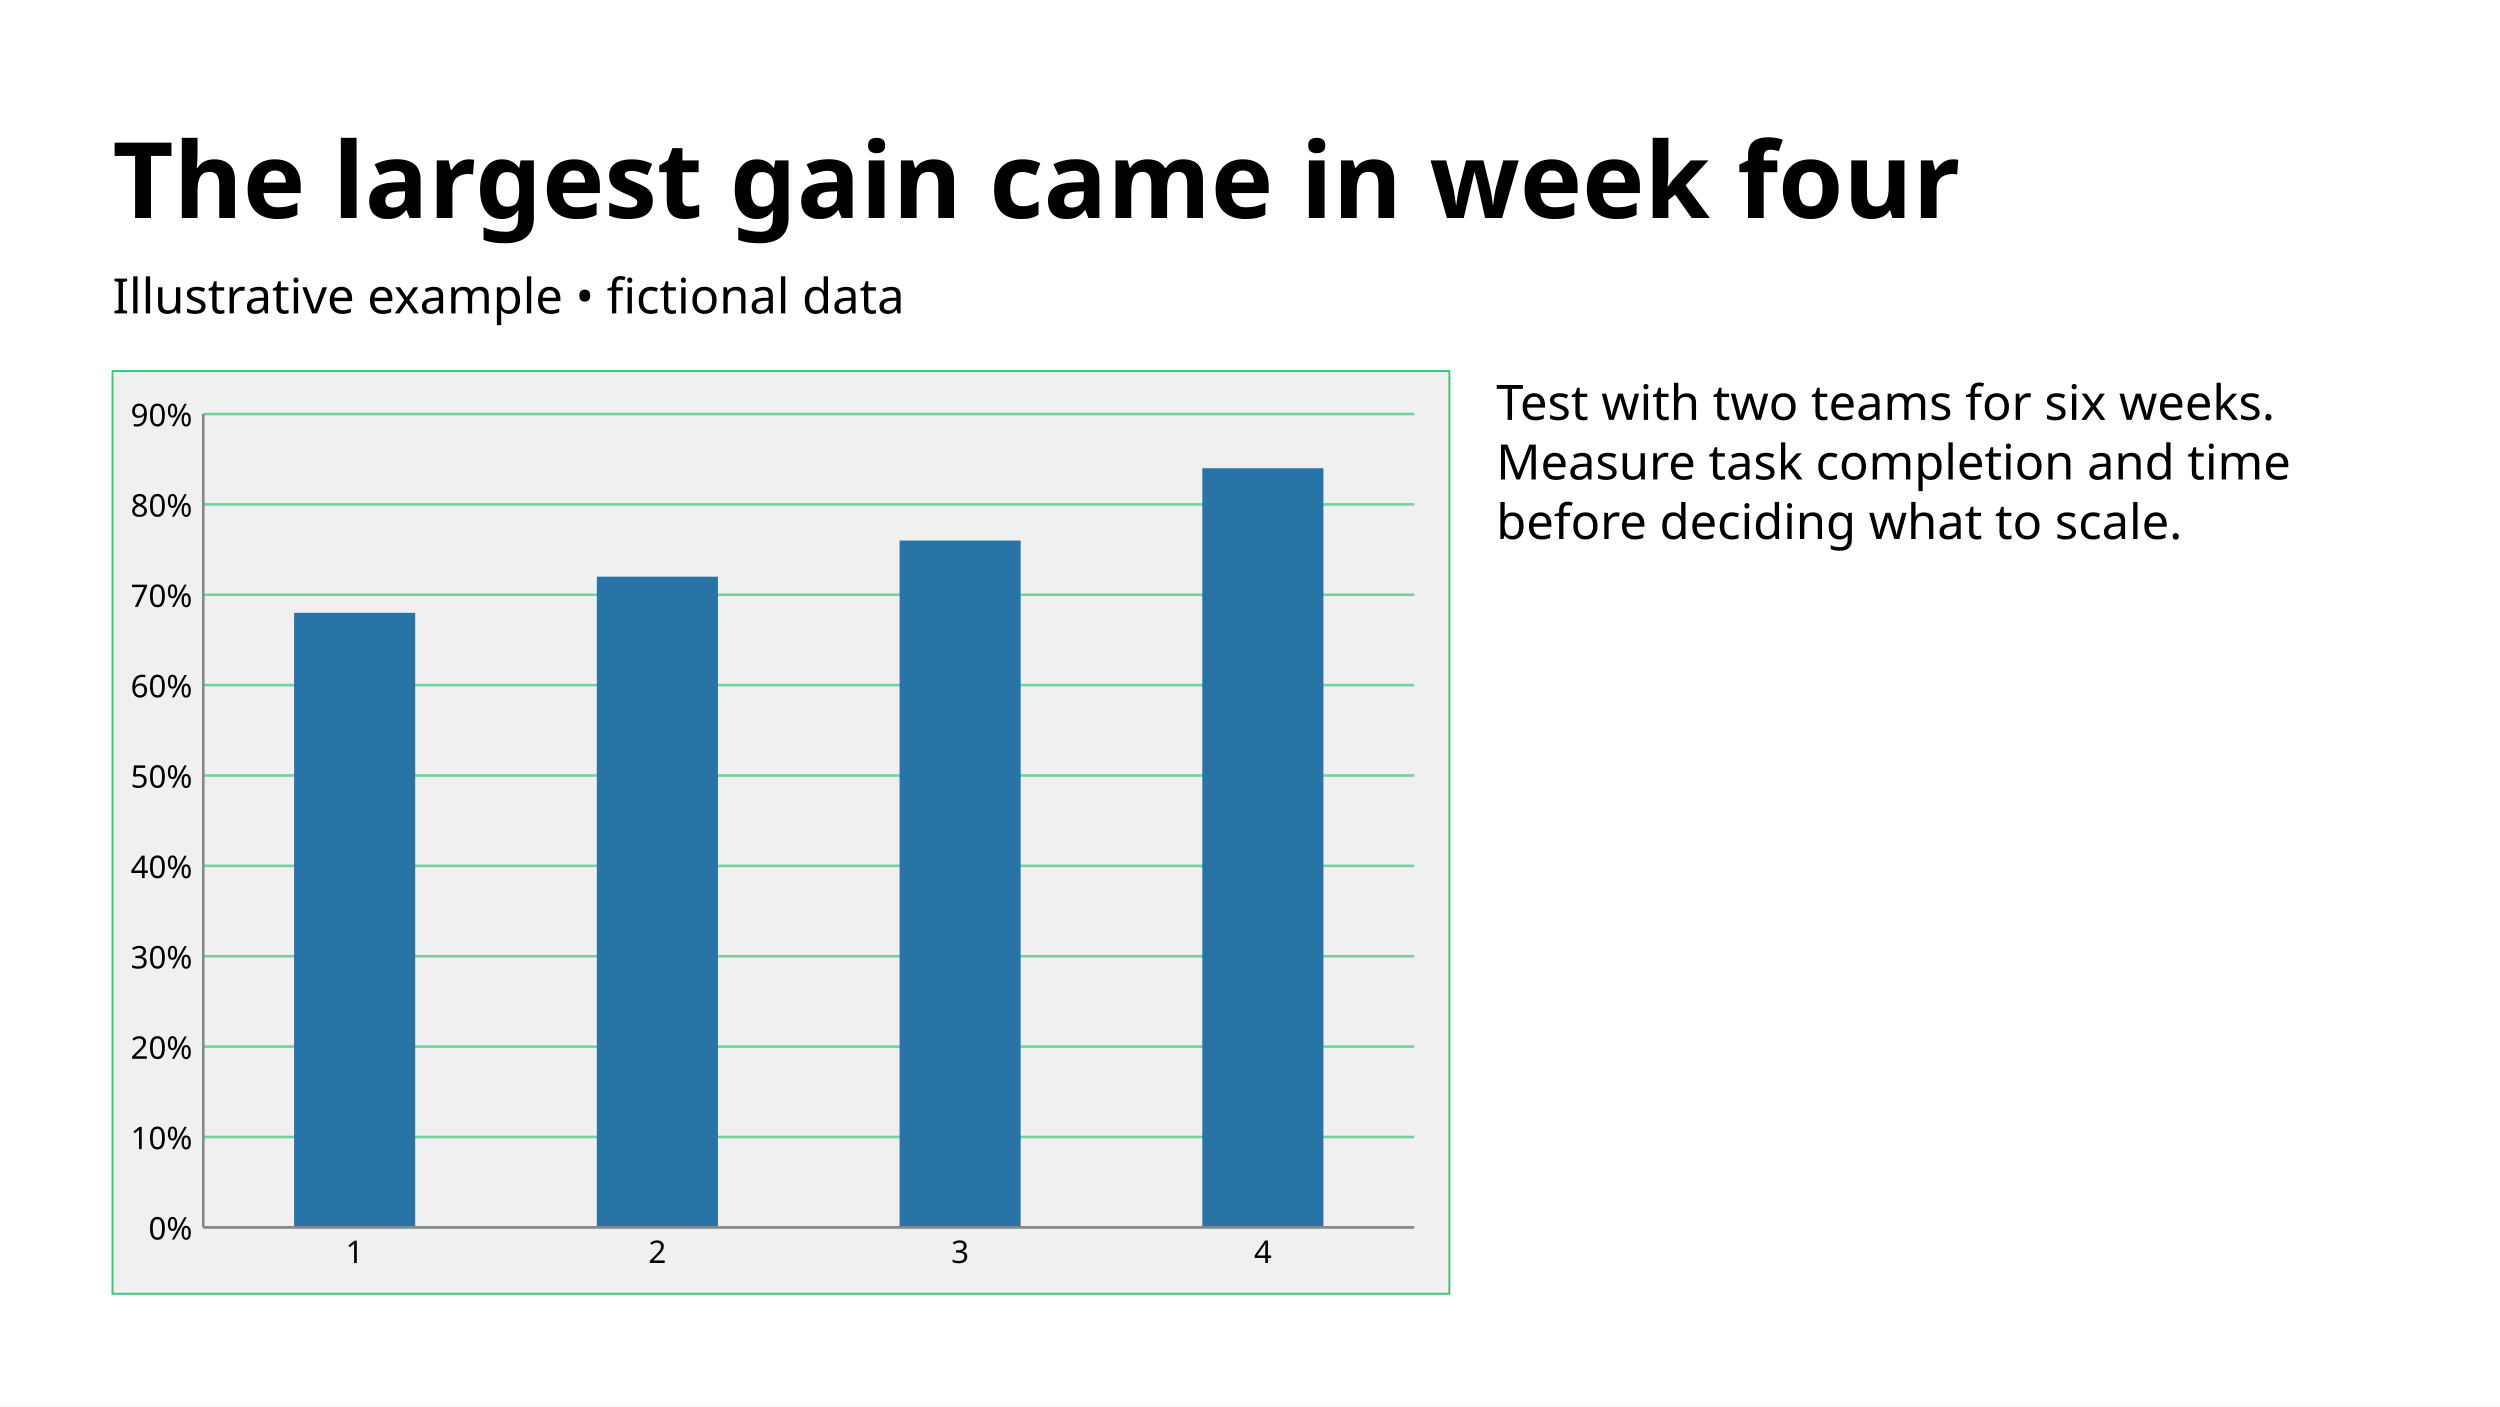
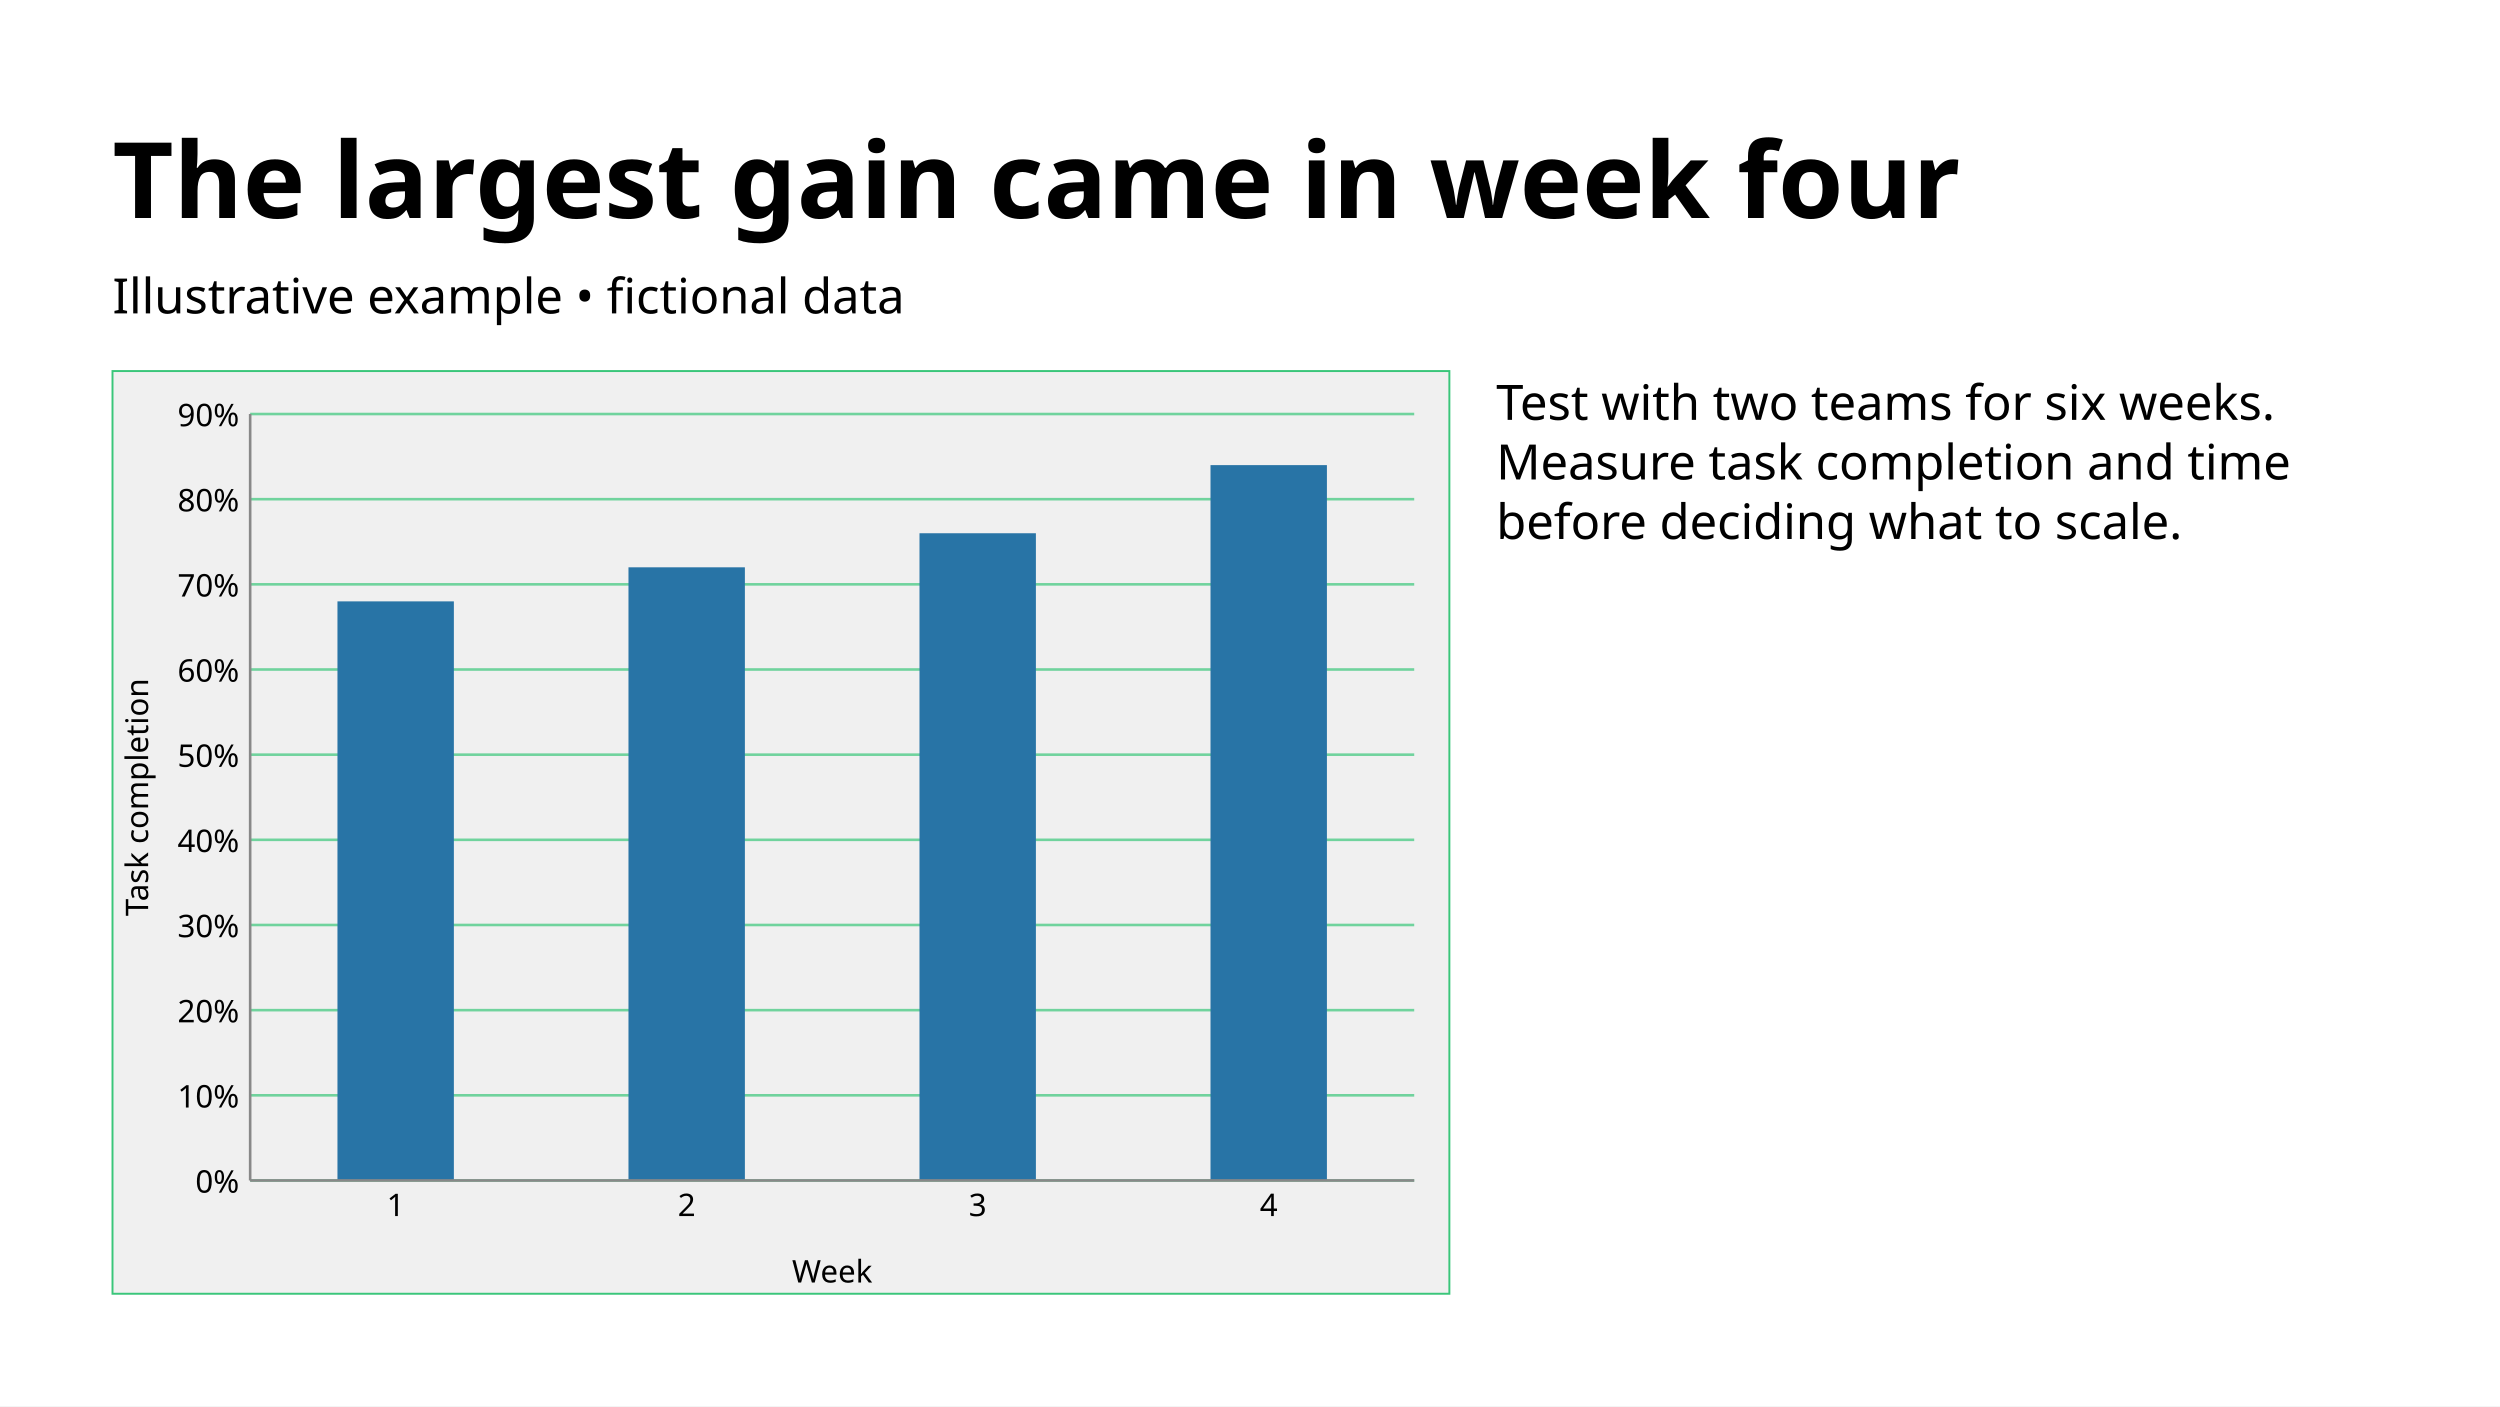
<svg xmlns="http://www.w3.org/2000/svg" aria-label="The largest gain came in week four" aria-roledescription="slide" height="720" role="group" viewBox="0 0 1280 720" width="1280">
  <rect aria-hidden="true" fill="#FFFFFF" height="720" opacity="1" width="1280" x="0" y="0" />
  <g>
    <text fill="#000000" font-family="Aptos Display, sans-serif" font-size="54" font-weight="700" style="white-space:pre" text-anchor="start" x="57.6" xml:space="preserve" y="111.6">The largest gain came in week four</text>
  </g>
  <g>
    <text fill="#000000" font-family="Aptos, sans-serif" font-size="25" font-weight="400" style="white-space:pre" text-anchor="start" x="57.6" xml:space="preserve" y="160.48">Illustrative example • fictional data</text>
  </g>
  <g>
    <rect fill="#F0F0F0" height="472.42" stroke="#3AC67A" stroke-width="1" width="684.48" x="57.6" y="189.98" />
    <g>
-       <text fill="#000000" font-family="Aptos, sans-serif" font-size="16" font-weight="400" style="white-space:pre" text-anchor="middle" x="181.58" xml:space="preserve" y="646.64">1</text>
+       <text fill="#000000" font-family="Aptos, sans-serif" font-size="16" font-weight="400" style="white-space:pre" text-anchor="middle" x="202.58" xml:space="preserve" y="622.64">1</text>
    </g>
    <g>
-       <text fill="#000000" font-family="Aptos, sans-serif" font-size="16" font-weight="400" style="white-space:pre" text-anchor="middle" x="336.58" xml:space="preserve" y="646.64">2</text>
+       <text fill="#000000" font-family="Aptos, sans-serif" font-size="16" font-weight="400" style="white-space:pre" text-anchor="middle" x="351.58" xml:space="preserve" y="622.64">2</text>
    </g>
    <g>
-       <text fill="#000000" font-family="Aptos, sans-serif" font-size="16" font-weight="400" style="white-space:pre" text-anchor="middle" x="491.58" xml:space="preserve" y="646.64">3</text>
+       <text fill="#000000" font-family="Aptos, sans-serif" font-size="16" font-weight="400" style="white-space:pre" text-anchor="middle" x="500.58" xml:space="preserve" y="622.64">3</text>
    </g>
    <g>
-       <text fill="#000000" font-family="Aptos, sans-serif" font-size="16" font-weight="400" style="white-space:pre" text-anchor="middle" x="646.58" xml:space="preserve" y="646.64">4</text>
+       <text fill="#000000" font-family="Aptos, sans-serif" font-size="16" font-weight="400" style="white-space:pre" text-anchor="middle" x="649.58" xml:space="preserve" y="622.64">4</text>
    </g>
-     <line stroke="#3AC67A" stroke-opacity="0.7" stroke-width="1.333" x1="104.08" x2="724.08" y1="628.4" y2="628.4" />
+     <line stroke="#3AC67A" stroke-opacity="0.7" stroke-width="1.333" x1="128.08" x2="724.08" y1="604.4" y2="604.4" />
    <g>
-       <text fill="#000000" font-family="Aptos, sans-serif" font-size="16" font-weight="400" style="white-space:pre" text-anchor="end" x="98.48" xml:space="preserve" y="634.64">0%</text>
+       <text fill="#000000" font-family="Aptos, sans-serif" font-size="16" font-weight="400" style="white-space:pre" text-anchor="end" x="122.48" xml:space="preserve" y="610.64">0%</text>
    </g>
-     <line stroke="#3AC67A" stroke-opacity="0.7" stroke-width="1.333" x1="104.08" x2="724.08" y1="582.131" y2="582.131" />
+     <line stroke="#3AC67A" stroke-opacity="0.7" stroke-width="1.333" x1="128.08" x2="724.08" y1="560.798" y2="560.798" />
    <g>
-       <text fill="#000000" font-family="Aptos, sans-serif" font-size="16" font-weight="400" style="white-space:pre" text-anchor="end" x="98.48" xml:space="preserve" y="588.371">10%</text>
+       <text fill="#000000" font-family="Aptos, sans-serif" font-size="16" font-weight="400" style="white-space:pre" text-anchor="end" x="122.48" xml:space="preserve" y="567.038">10%</text>
    </g>
-     <line stroke="#3AC67A" stroke-opacity="0.7" stroke-width="1.333" x1="104.08" x2="724.08" y1="535.862" y2="535.862" />
+     <line stroke="#3AC67A" stroke-opacity="0.7" stroke-width="1.333" x1="128.08" x2="724.08" y1="517.196" y2="517.196" />
    <g>
-       <text fill="#000000" font-family="Aptos, sans-serif" font-size="16" font-weight="400" style="white-space:pre" text-anchor="end" x="98.48" xml:space="preserve" y="542.102">20%</text>
+       <text fill="#000000" font-family="Aptos, sans-serif" font-size="16" font-weight="400" style="white-space:pre" text-anchor="end" x="122.48" xml:space="preserve" y="523.436">20%</text>
    </g>
-     <line stroke="#3AC67A" stroke-opacity="0.7" stroke-width="1.333" x1="104.08" x2="724.08" y1="489.593" y2="489.593" />
+     <line stroke="#3AC67A" stroke-opacity="0.7" stroke-width="1.333" x1="128.08" x2="724.08" y1="473.593" y2="473.593" />
    <g>
-       <text fill="#000000" font-family="Aptos, sans-serif" font-size="16" font-weight="400" style="white-space:pre" text-anchor="end" x="98.48" xml:space="preserve" y="495.833">30%</text>
+       <text fill="#000000" font-family="Aptos, sans-serif" font-size="16" font-weight="400" style="white-space:pre" text-anchor="end" x="122.48" xml:space="preserve" y="479.833">30%</text>
    </g>
-     <line stroke="#3AC67A" stroke-opacity="0.7" stroke-width="1.333" x1="104.08" x2="724.08" y1="443.324" y2="443.324" />
+     <line stroke="#3AC67A" stroke-opacity="0.7" stroke-width="1.333" x1="128.08" x2="724.08" y1="429.991" y2="429.991" />
    <g>
-       <text fill="#000000" font-family="Aptos, sans-serif" font-size="16" font-weight="400" style="white-space:pre" text-anchor="end" x="98.48" xml:space="preserve" y="449.564">40%</text>
+       <text fill="#000000" font-family="Aptos, sans-serif" font-size="16" font-weight="400" style="white-space:pre" text-anchor="end" x="122.48" xml:space="preserve" y="436.231">40%</text>
    </g>
-     <line stroke="#3AC67A" stroke-opacity="0.7" stroke-width="1.333" x1="104.08" x2="724.08" y1="397.056" y2="397.056" />
+     <line stroke="#3AC67A" stroke-opacity="0.7" stroke-width="1.333" x1="128.08" x2="724.08" y1="386.389" y2="386.389" />
    <g>
-       <text fill="#000000" font-family="Aptos, sans-serif" font-size="16" font-weight="400" style="white-space:pre" text-anchor="end" x="98.48" xml:space="preserve" y="403.296">50%</text>
+       <text fill="#000000" font-family="Aptos, sans-serif" font-size="16" font-weight="400" style="white-space:pre" text-anchor="end" x="122.48" xml:space="preserve" y="392.629">50%</text>
    </g>
-     <line stroke="#3AC67A" stroke-opacity="0.7" stroke-width="1.333" x1="104.08" x2="724.08" y1="350.787" y2="350.787" />
+     <line stroke="#3AC67A" stroke-opacity="0.7" stroke-width="1.333" x1="128.08" x2="724.08" y1="342.787" y2="342.787" />
    <g>
-       <text fill="#000000" font-family="Aptos, sans-serif" font-size="16" font-weight="400" style="white-space:pre" text-anchor="end" x="98.48" xml:space="preserve" y="357.027">60%</text>
+       <text fill="#000000" font-family="Aptos, sans-serif" font-size="16" font-weight="400" style="white-space:pre" text-anchor="end" x="122.48" xml:space="preserve" y="349.027">60%</text>
    </g>
-     <line stroke="#3AC67A" stroke-opacity="0.7" stroke-width="1.333" x1="104.08" x2="724.08" y1="304.518" y2="304.518" />
+     <line stroke="#3AC67A" stroke-opacity="0.7" stroke-width="1.333" x1="128.08" x2="724.08" y1="299.184" y2="299.184" />
    <g>
-       <text fill="#000000" font-family="Aptos, sans-serif" font-size="16" font-weight="400" style="white-space:pre" text-anchor="end" x="98.48" xml:space="preserve" y="310.758">70%</text>
+       <text fill="#000000" font-family="Aptos, sans-serif" font-size="16" font-weight="400" style="white-space:pre" text-anchor="end" x="122.48" xml:space="preserve" y="305.424">70%</text>
    </g>
-     <line stroke="#3AC67A" stroke-opacity="0.7" stroke-width="1.333" x1="104.08" x2="724.08" y1="258.249" y2="258.249" />
+     <line stroke="#3AC67A" stroke-opacity="0.7" stroke-width="1.333" x1="128.08" x2="724.08" y1="255.582" y2="255.582" />
    <g>
-       <text fill="#000000" font-family="Aptos, sans-serif" font-size="16" font-weight="400" style="white-space:pre" text-anchor="end" x="98.48" xml:space="preserve" y="264.489">80%</text>
+       <text fill="#000000" font-family="Aptos, sans-serif" font-size="16" font-weight="400" style="white-space:pre" text-anchor="end" x="122.48" xml:space="preserve" y="261.822">80%</text>
    </g>
-     <line stroke="#3AC67A" stroke-opacity="0.7" stroke-width="1.333" x1="104.08" x2="724.08" y1="211.98" y2="211.98" />
+     <line stroke="#3AC67A" stroke-opacity="0.7" stroke-width="1.333" x1="128.08" x2="724.08" y1="211.98" y2="211.98" />
    <g>
-       <text fill="#000000" font-family="Aptos, sans-serif" font-size="16" font-weight="400" style="white-space:pre" text-anchor="end" x="98.48" xml:space="preserve" y="218.22">90%</text>
+       <text fill="#000000" font-family="Aptos, sans-serif" font-size="16" font-weight="400" style="white-space:pre" text-anchor="end" x="122.48" xml:space="preserve" y="218.22">90%</text>
    </g>
-     <rect fill="#2874A6" height="314.628" width="62" x="150.58" y="313.772" />
-     <rect fill="#2874A6" height="333.136" width="62" x="305.58" y="295.264" />
-     <rect fill="#2874A6" height="351.644" width="62" x="460.58" y="276.756" />
-     <rect fill="#2874A6" height="388.659" width="62" x="615.58" y="239.741" />
-     <line stroke="#888888" stroke-width="1.333" x1="104.08" x2="104.08" y1="211.98" y2="628.4" />
-     <line stroke="#888888" stroke-width="1.333" x1="104.08" x2="724.08" y1="628.4" y2="628.4" />
+     <rect fill="#2874A6" height="296.495" width="59.6" x="172.78" y="307.905" />
+     <rect fill="#2874A6" height="313.936" width="59.6" x="321.78" y="290.464" />
+     <rect fill="#2874A6" height="331.377" width="59.6" x="470.78" y="273.023" />
+     <rect fill="#2874A6" height="366.259" width="59.6" x="619.78" y="238.141" />
+     <line stroke="#888888" stroke-width="1.333" x1="128.08" x2="128.08" y1="211.98" y2="604.4" />
+     <line stroke="#888888" stroke-width="1.333" x1="128.08" x2="724.08" y1="604.4" y2="604.4" />
+     <g>
+       <text fill="#000000" font-family="Aptos, sans-serif" font-size="16" font-weight="400" style="white-space:pre" text-anchor="middle" x="426.08" xml:space="preserve" y="656.64">Week</text>
+     </g>
+     <g transform="rotate(-90 69.6 408.19)">
+       <g>
+         <text fill="#000000" font-family="Aptos, sans-serif" font-size="16" font-weight="400" style="white-space:pre" text-anchor="middle" x="69.6" xml:space="preserve" y="414.43">Task completion</text>
+       </g>
+     </g>
  </g>
  <g>
    <text fill="#000000" font-family="Aptos, sans-serif" font-size="25" font-weight="400" style="white-space:pre" text-anchor="start" x="766.08" xml:space="preserve" y="214.98">Test with two teams for six weeks. </text>
    <text fill="#000000" font-family="Aptos, sans-serif" font-size="25" font-weight="400" style="white-space:pre" text-anchor="start" x="766.08" xml:space="preserve" y="245.48">Measure task completion and time </text>
    <text fill="#000000" font-family="Aptos, sans-serif" font-size="25" font-weight="400" style="white-space:pre" text-anchor="start" x="766.08" xml:space="preserve" y="275.98">before deciding what to scale.</text>
  </g>
</svg>
